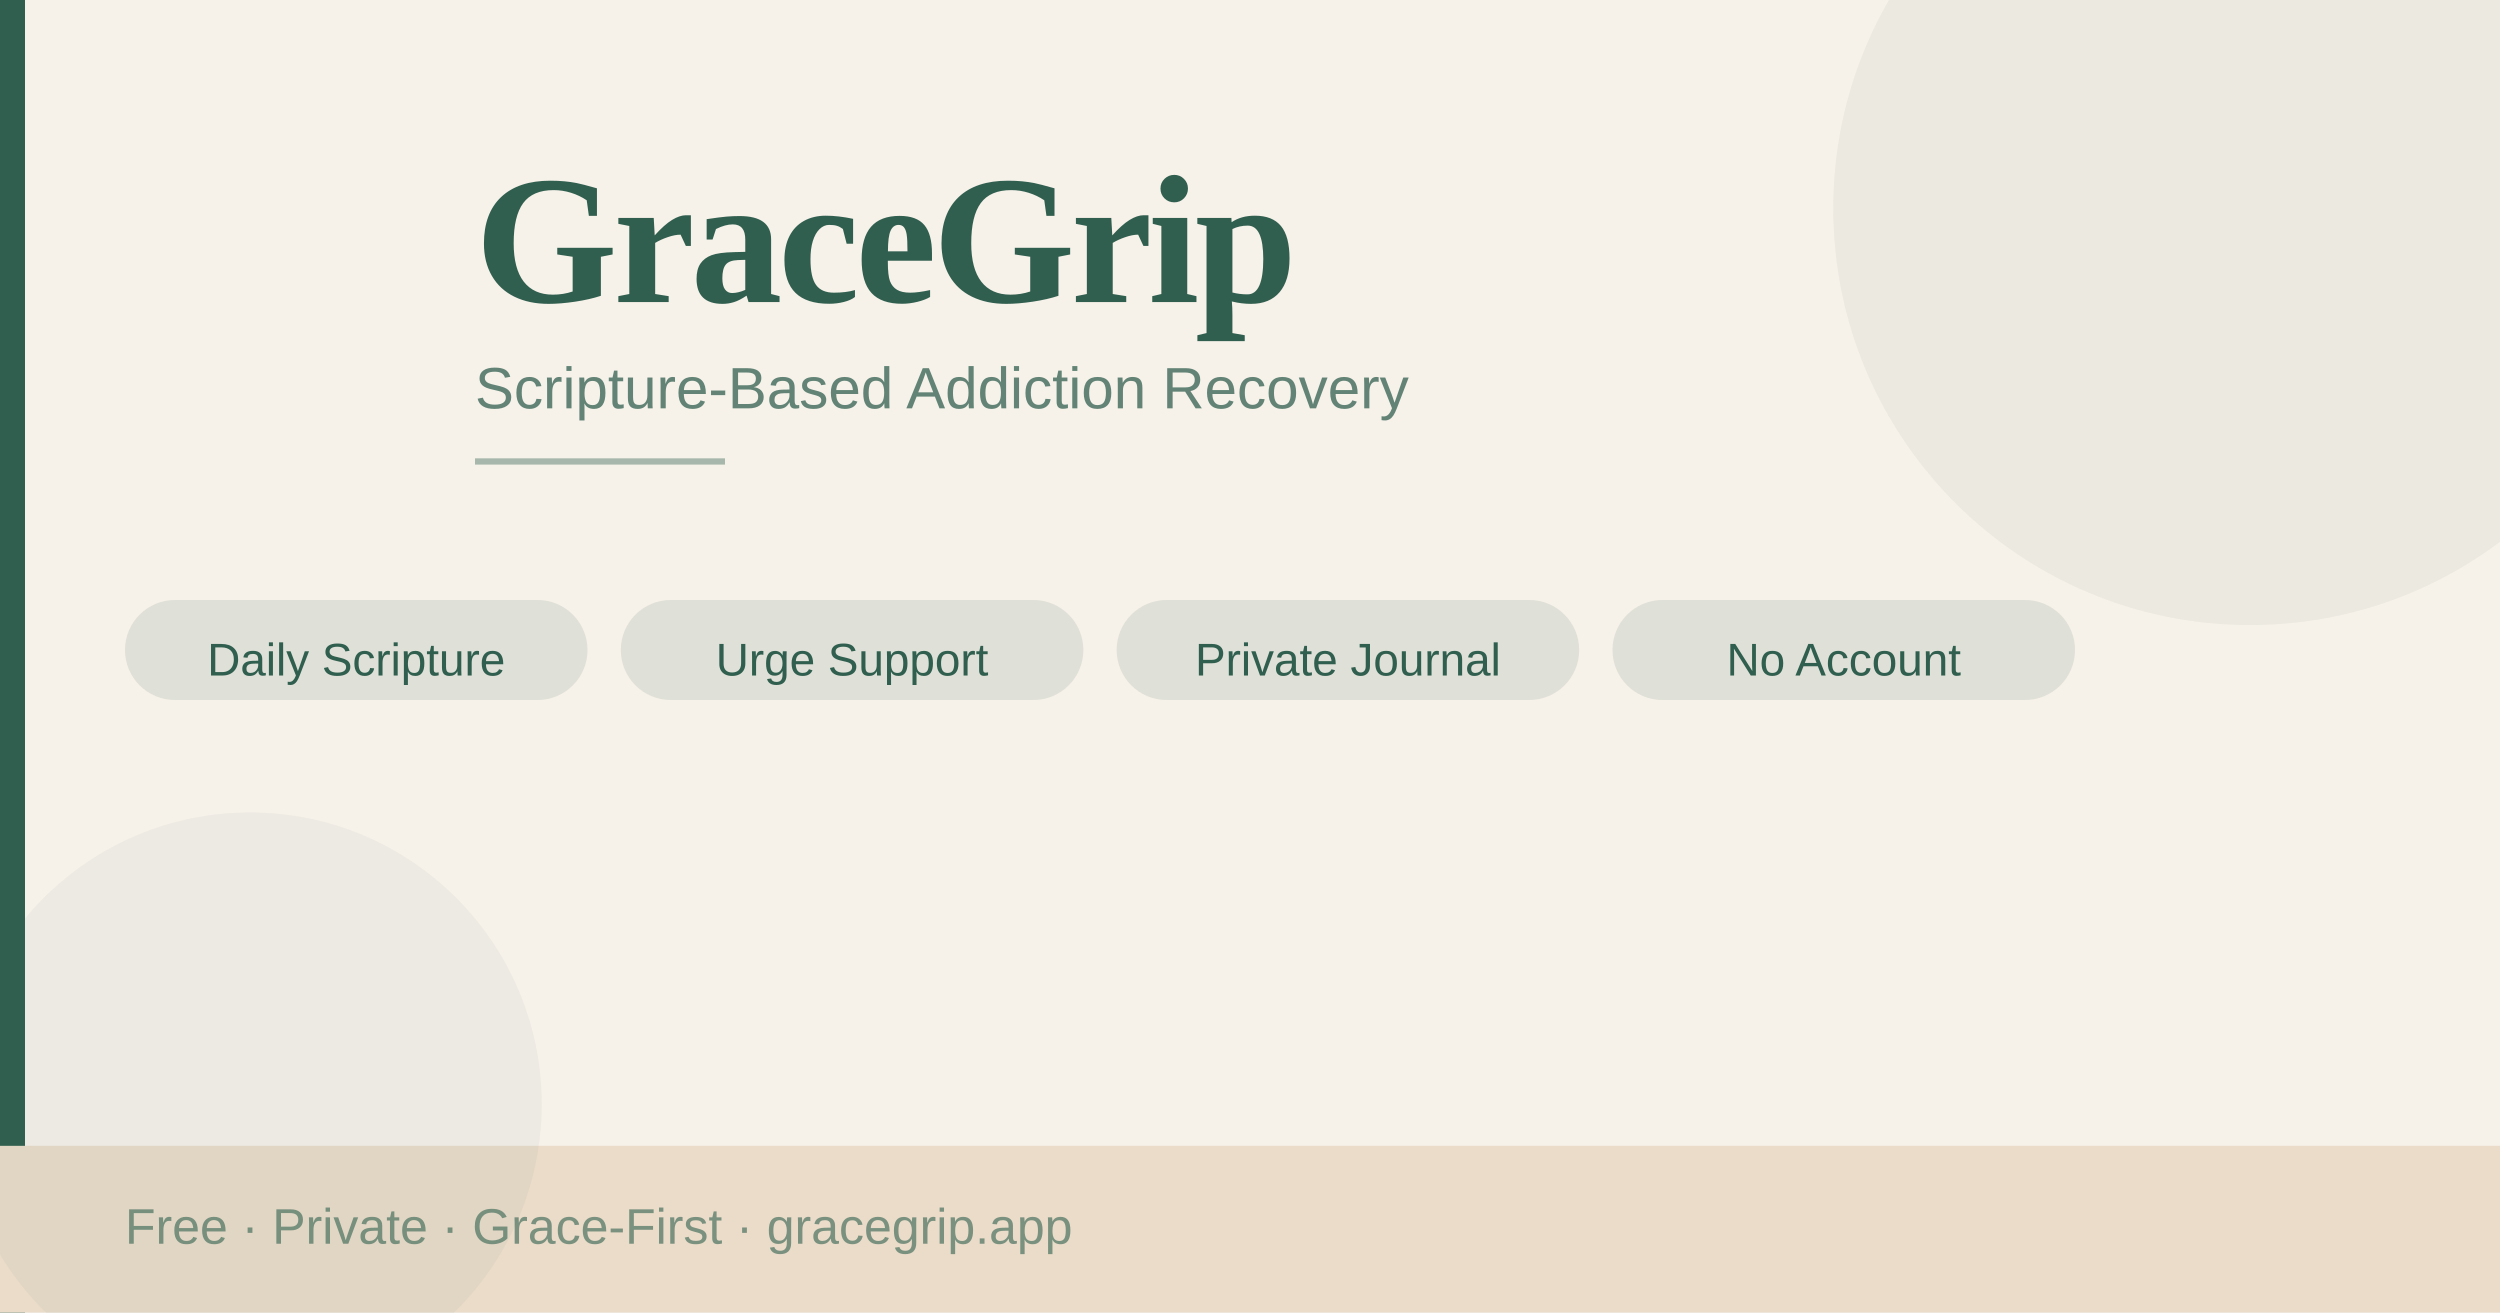
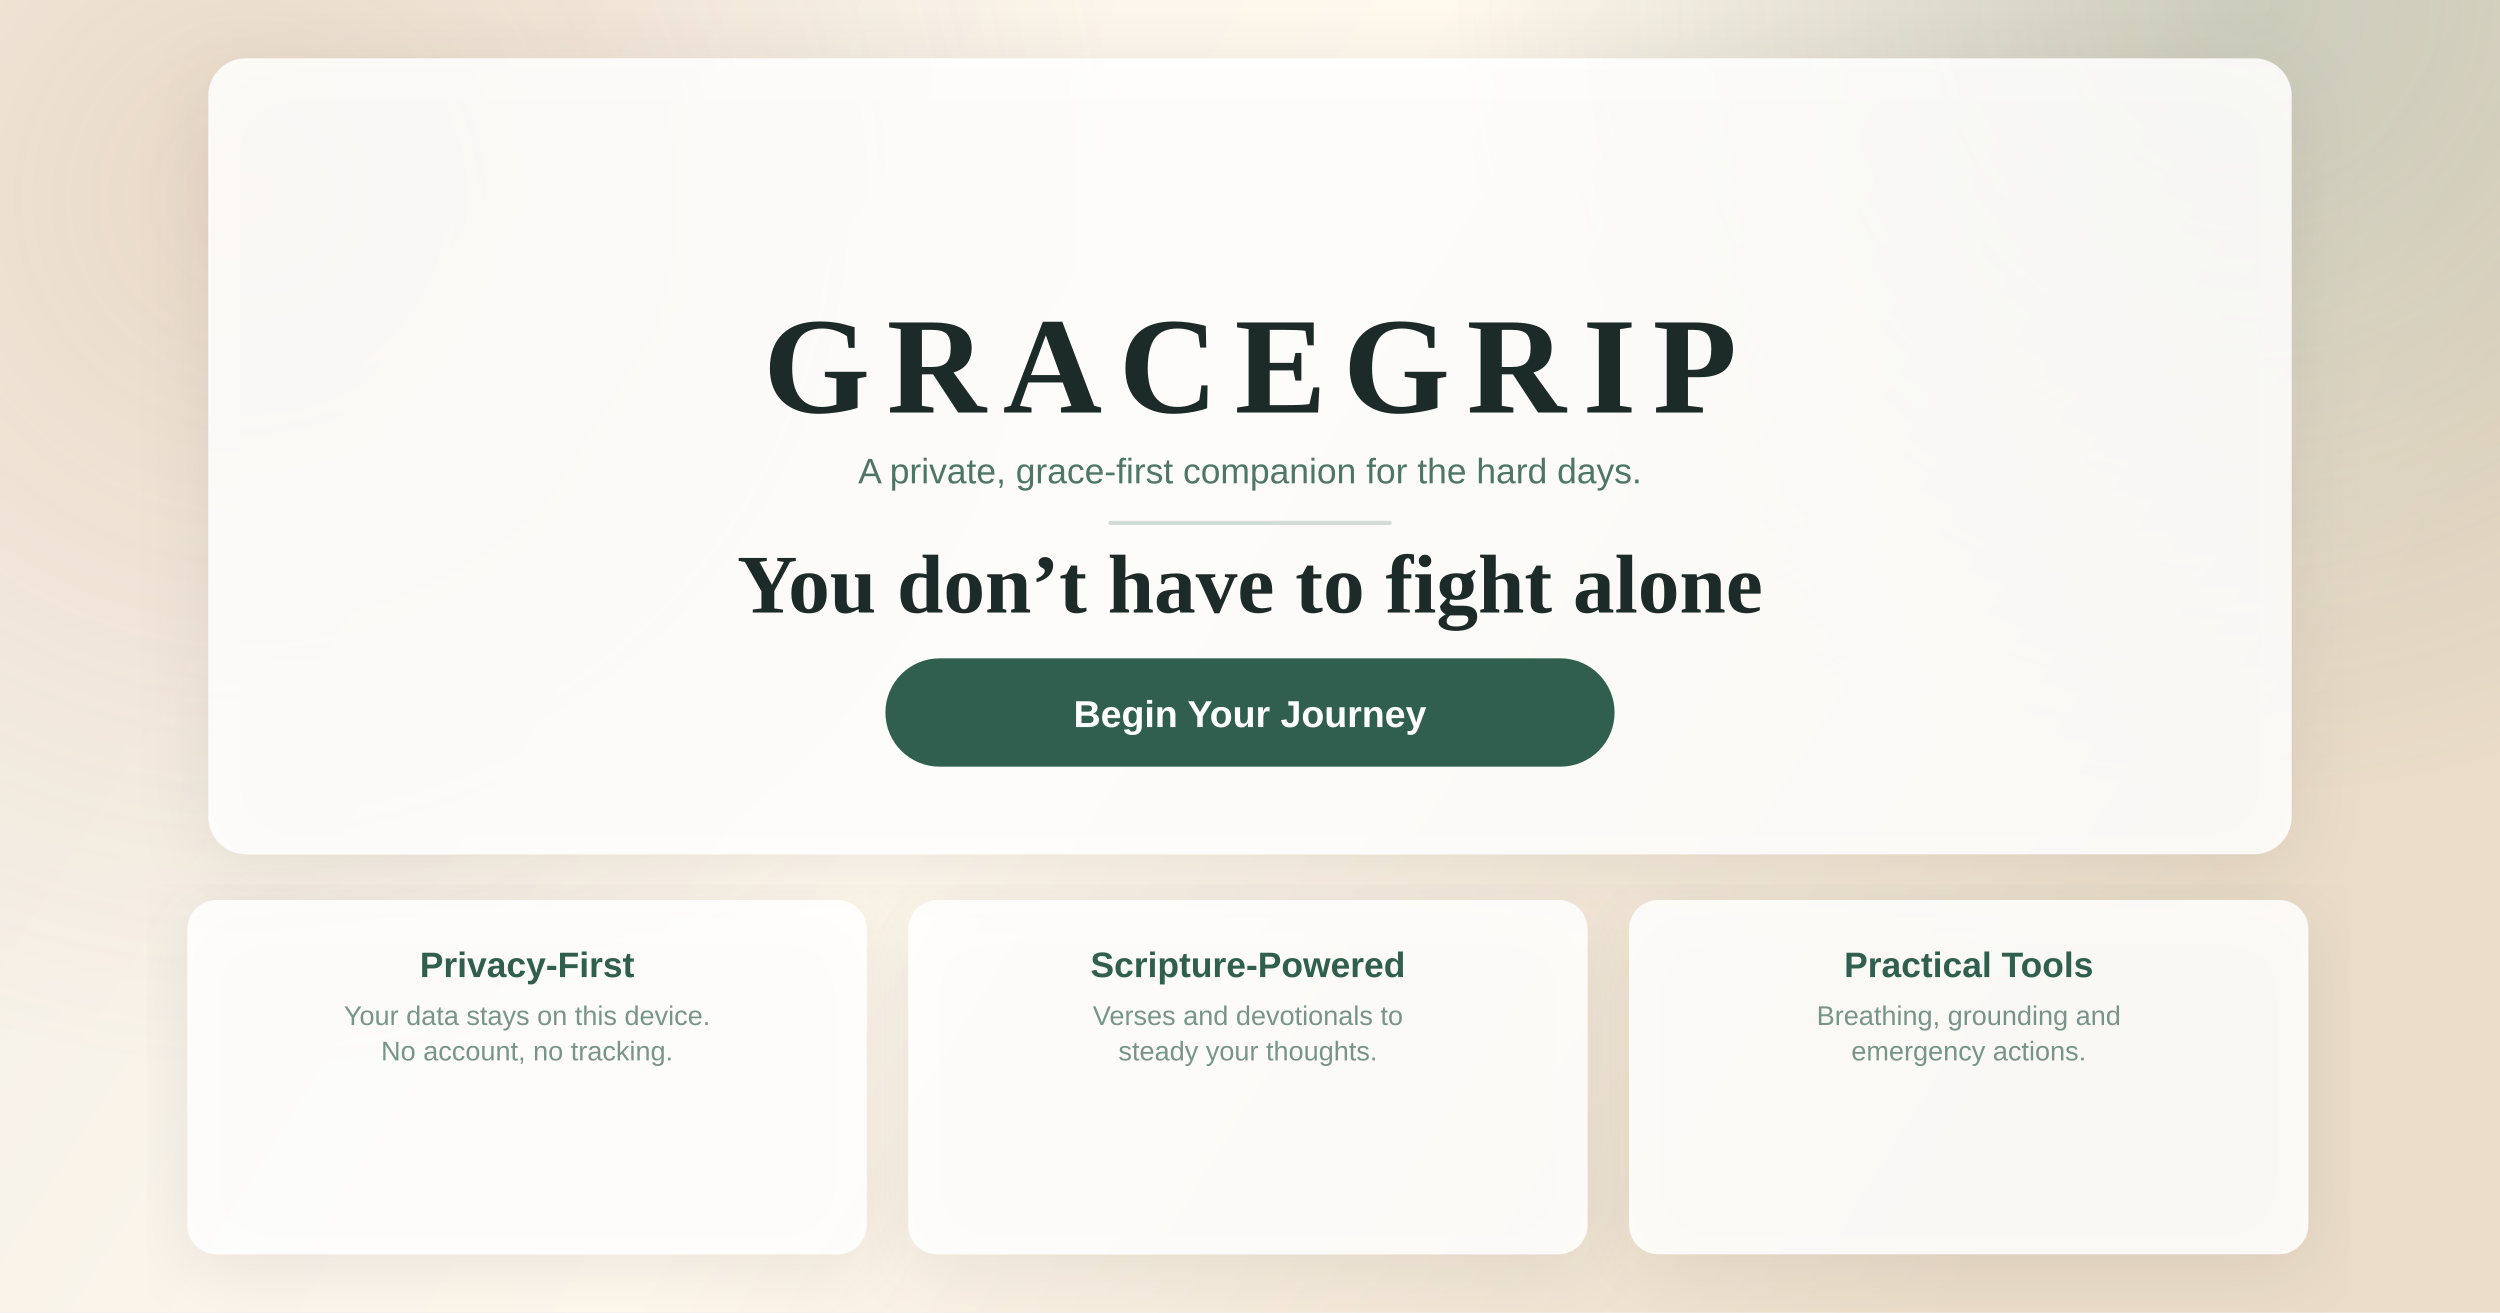
<svg xmlns="http://www.w3.org/2000/svg" width="1200" height="630" viewBox="0 0 1200 630">
-   <rect width="1200" height="630" fill="#f6f1e9" />
-   <rect x="0" y="0" width="12" height="630" fill="#305f4f" />
-   <rect x="0" y="550" width="1200" height="80" fill="#eadcc8" />
-   <circle cx="1080" cy="100" r="200" fill="#305f4f" opacity="0.06" />
-   <circle cx="120" cy="530" r="140" fill="#305f4f" opacity="0.05" />
-   <text x="228" y="145" font-family="Georgia, 'Times New Roman', serif" font-size="88" font-weight="700" fill="#305f4f" letter-spacing="-2">GraceGrip</text>
-   <text x="228" y="196" font-family="Arial, Helvetica, sans-serif" font-size="28" font-weight="400" fill="#305f4f" opacity="0.75">Scripture-Based Addiction Recovery</text>
-   <rect x="228" y="220" width="120" height="3" fill="#305f4f" opacity="0.4" />
-   <rect x="60" y="288" width="222" height="48" rx="24" fill="#305f4f" opacity="0.12" />
-   <text x="171" y="318" font-family="Arial, Helvetica, sans-serif" font-size="22" fill="#305f4f" text-anchor="middle" dominant-baseline="middle">Daily Scripture</text>
-   <rect x="298" y="288" width="222" height="48" rx="24" fill="#305f4f" opacity="0.12" />
-   <text x="409" y="318" font-family="Arial, Helvetica, sans-serif" font-size="22" fill="#305f4f" text-anchor="middle" dominant-baseline="middle">Urge Support</text>
-   <rect x="536" y="288" width="222" height="48" rx="24" fill="#305f4f" opacity="0.12" />
-   <text x="647" y="318" font-family="Arial, Helvetica, sans-serif" font-size="22" fill="#305f4f" text-anchor="middle" dominant-baseline="middle">Private Journal</text>
-   <rect x="774" y="288" width="222" height="48" rx="24" fill="#305f4f" opacity="0.12" />
-   <text x="885" y="318" font-family="Arial, Helvetica, sans-serif" font-size="22" fill="#305f4f" text-anchor="middle" dominant-baseline="middle">No Account</text>
-   <text x="60" y="597" font-family="Arial, Helvetica, sans-serif" font-size="24" fill="#305f4f" opacity="0.6">Free · Private · Grace-First · gracegrip.app</text>
+   <defs>
+     <linearGradient id="bg-base" x1="17.9%" y1="11.7%" x2="82.1%" y2="88.3%" gradientUnits="userSpaceOnUse">
+       <stop offset="0%" stop-color="#f6f1e9" />
+       <stop offset="40%" stop-color="#fff8ed" />
+       <stop offset="100%" stop-color="#eadcc8" />
+     </linearGradient>
+     <radialGradient id="grad-amber" cx="120" cy="95" r="420" gradientUnits="userSpaceOnUse">
+       <stop offset="0%" stop-color="#b26d2f" stop-opacity="0.18" />
+       <stop offset="100%" stop-color="#b26d2f" stop-opacity="0" />
+     </radialGradient>
+     <radialGradient id="grad-teal" cx="1080" cy="0" r="384" gradientUnits="userSpaceOnUse">
+       <stop offset="0%" stop-color="#305f4f" stop-opacity="0.2" />
+       <stop offset="100%" stop-color="#305f4f" stop-opacity="0" />
+     </radialGradient>
+     <filter id="card-shadow" x="-6%" y="-8%" width="112%" height="128%">
+       <feDropShadow dx="0" dy="6" stdDeviation="18" flood-color="#1d2b28" flood-opacity="0.09" />
+     </filter>
+   </defs>
+   <rect width="1200" height="630" fill="url(#bg-base)" />
+   <rect width="1200" height="630" fill="url(#grad-amber)" />
+   <rect width="1200" height="630" fill="url(#grad-teal)" />
+   <rect x="100" y="28" width="1000" height="382" rx="18" fill="#ffffff" fill-opacity="0.84" filter="url(#card-shadow)" />
+   <text x="600" y="198" font-family="Georgia, 'Times New Roman', serif" font-size="66" font-weight="700" fill="#1d2b28" text-anchor="middle" letter-spacing="8">GRACEGRIP</text>
+   <text x="600" y="232" font-family="Arial, Helvetica, sans-serif" font-size="17" font-weight="400" fill="#305f4f" fill-opacity="0.85" text-anchor="middle">A private, grace-first companion for the hard days.</text>
+   <rect x="532" y="250" width="136" height="2" rx="1" fill="#305f4f" fill-opacity="0.2" />
+   <text x="600" y="294" font-family="Georgia, 'Times New Roman', serif" font-size="40" font-weight="700" fill="#1d2b28" text-anchor="middle">You don’t have to fight alone</text>
+   <rect x="425" y="316" width="350" height="52" rx="26" fill="#305f4f" />
+   <text x="600" y="349" font-family="Arial, Helvetica, sans-serif" font-size="18" font-weight="700" fill="#ffffff" text-anchor="middle">Begin Your Journey</text>
+   <rect x="90" y="432" width="326" height="170" rx="14" fill="#ffffff" fill-opacity="0.84" filter="url(#card-shadow)" />
+   <text x="253" y="469" font-family="Arial, Helvetica, sans-serif" font-size="17" font-weight="600" fill="#305f4f" text-anchor="middle">Privacy-First</text>
+   <text x="253" y="492" font-family="Arial, Helvetica, sans-serif" font-size="13" fill="#305f4f" fill-opacity="0.65" text-anchor="middle">Your data stays on this device.</text>
+   <text x="253" y="509" font-family="Arial, Helvetica, sans-serif" font-size="13" fill="#305f4f" fill-opacity="0.65" text-anchor="middle">No account, no tracking.</text>
+   <rect x="436" y="432" width="326" height="170" rx="14" fill="#ffffff" fill-opacity="0.84" filter="url(#card-shadow)" />
+   <text x="599" y="469" font-family="Arial, Helvetica, sans-serif" font-size="17" font-weight="600" fill="#305f4f" text-anchor="middle">Scripture-Powered</text>
+   <text x="599" y="492" font-family="Arial, Helvetica, sans-serif" font-size="13" fill="#305f4f" fill-opacity="0.65" text-anchor="middle">Verses and devotionals to</text>
+   <text x="599" y="509" font-family="Arial, Helvetica, sans-serif" font-size="13" fill="#305f4f" fill-opacity="0.65" text-anchor="middle">steady your thoughts.</text>
+   <rect x="782" y="432" width="326" height="170" rx="14" fill="#ffffff" fill-opacity="0.84" filter="url(#card-shadow)" />
+   <text x="945" y="469" font-family="Arial, Helvetica, sans-serif" font-size="17" font-weight="600" fill="#305f4f" text-anchor="middle">Practical Tools</text>
+   <text x="945" y="492" font-family="Arial, Helvetica, sans-serif" font-size="13" fill="#305f4f" fill-opacity="0.65" text-anchor="middle">Breathing, grounding and</text>
+   <text x="945" y="509" font-family="Arial, Helvetica, sans-serif" font-size="13" fill="#305f4f" fill-opacity="0.65" text-anchor="middle">emergency actions.</text>
</svg>
